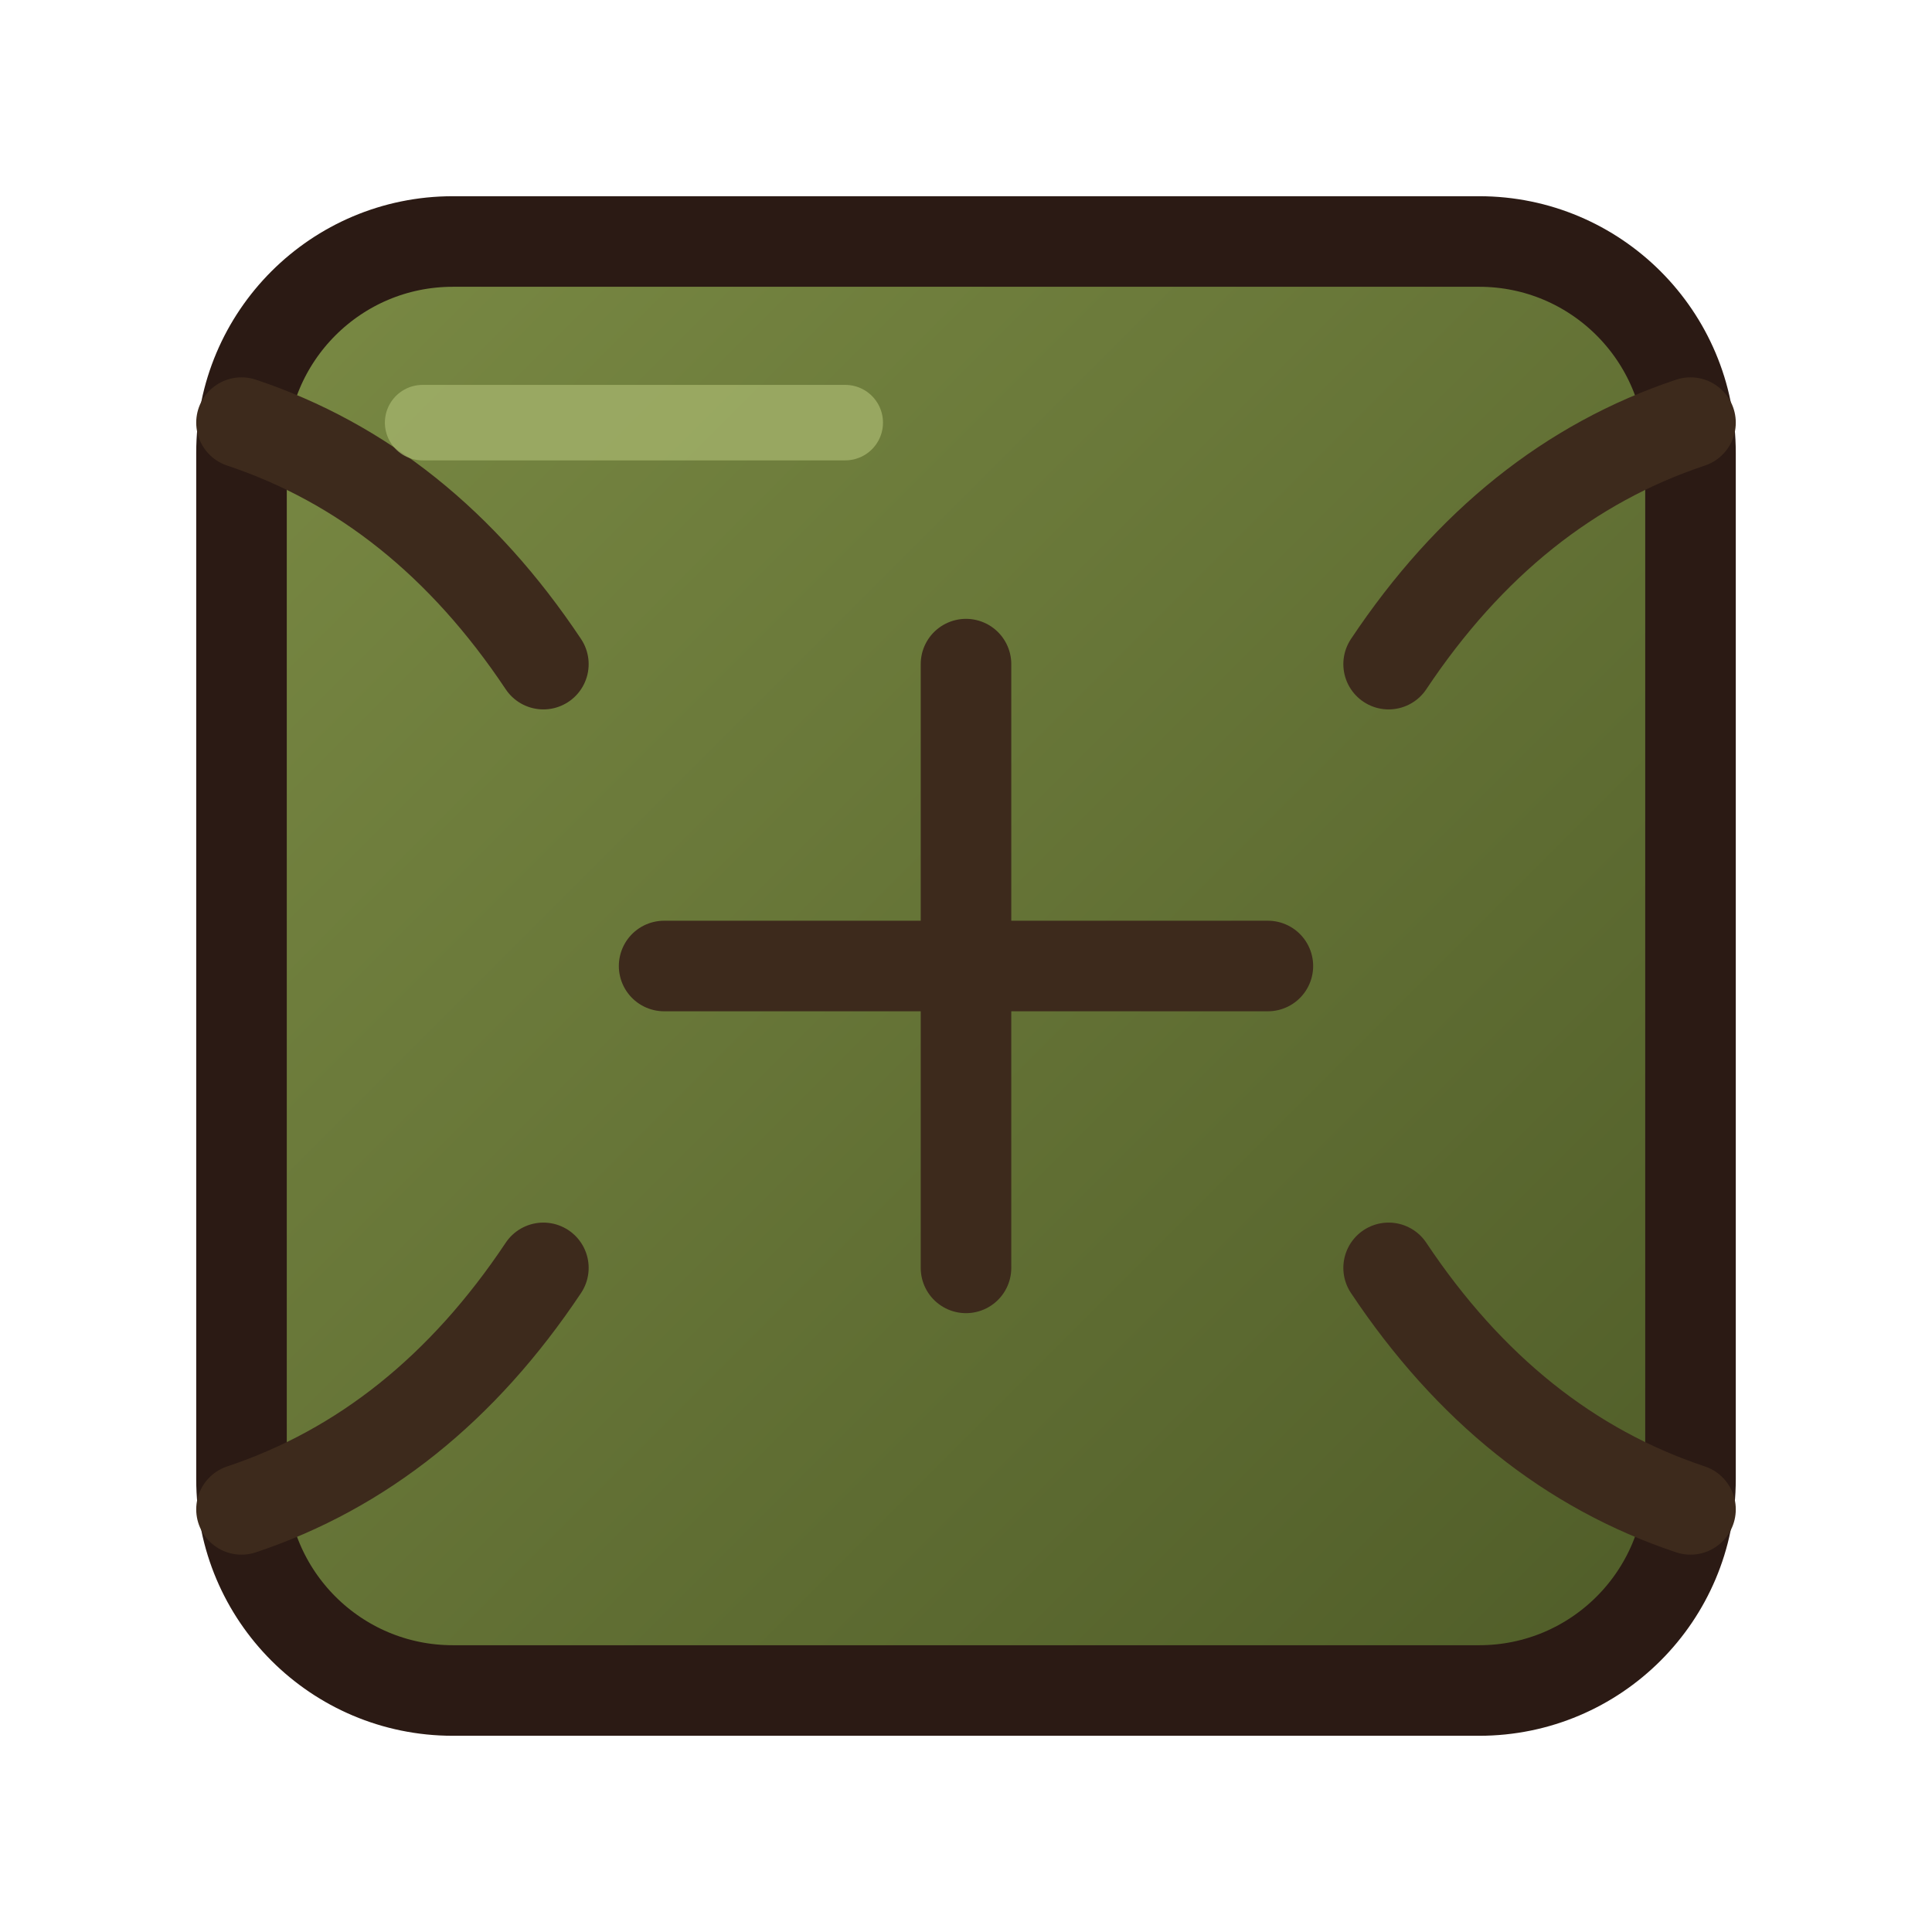
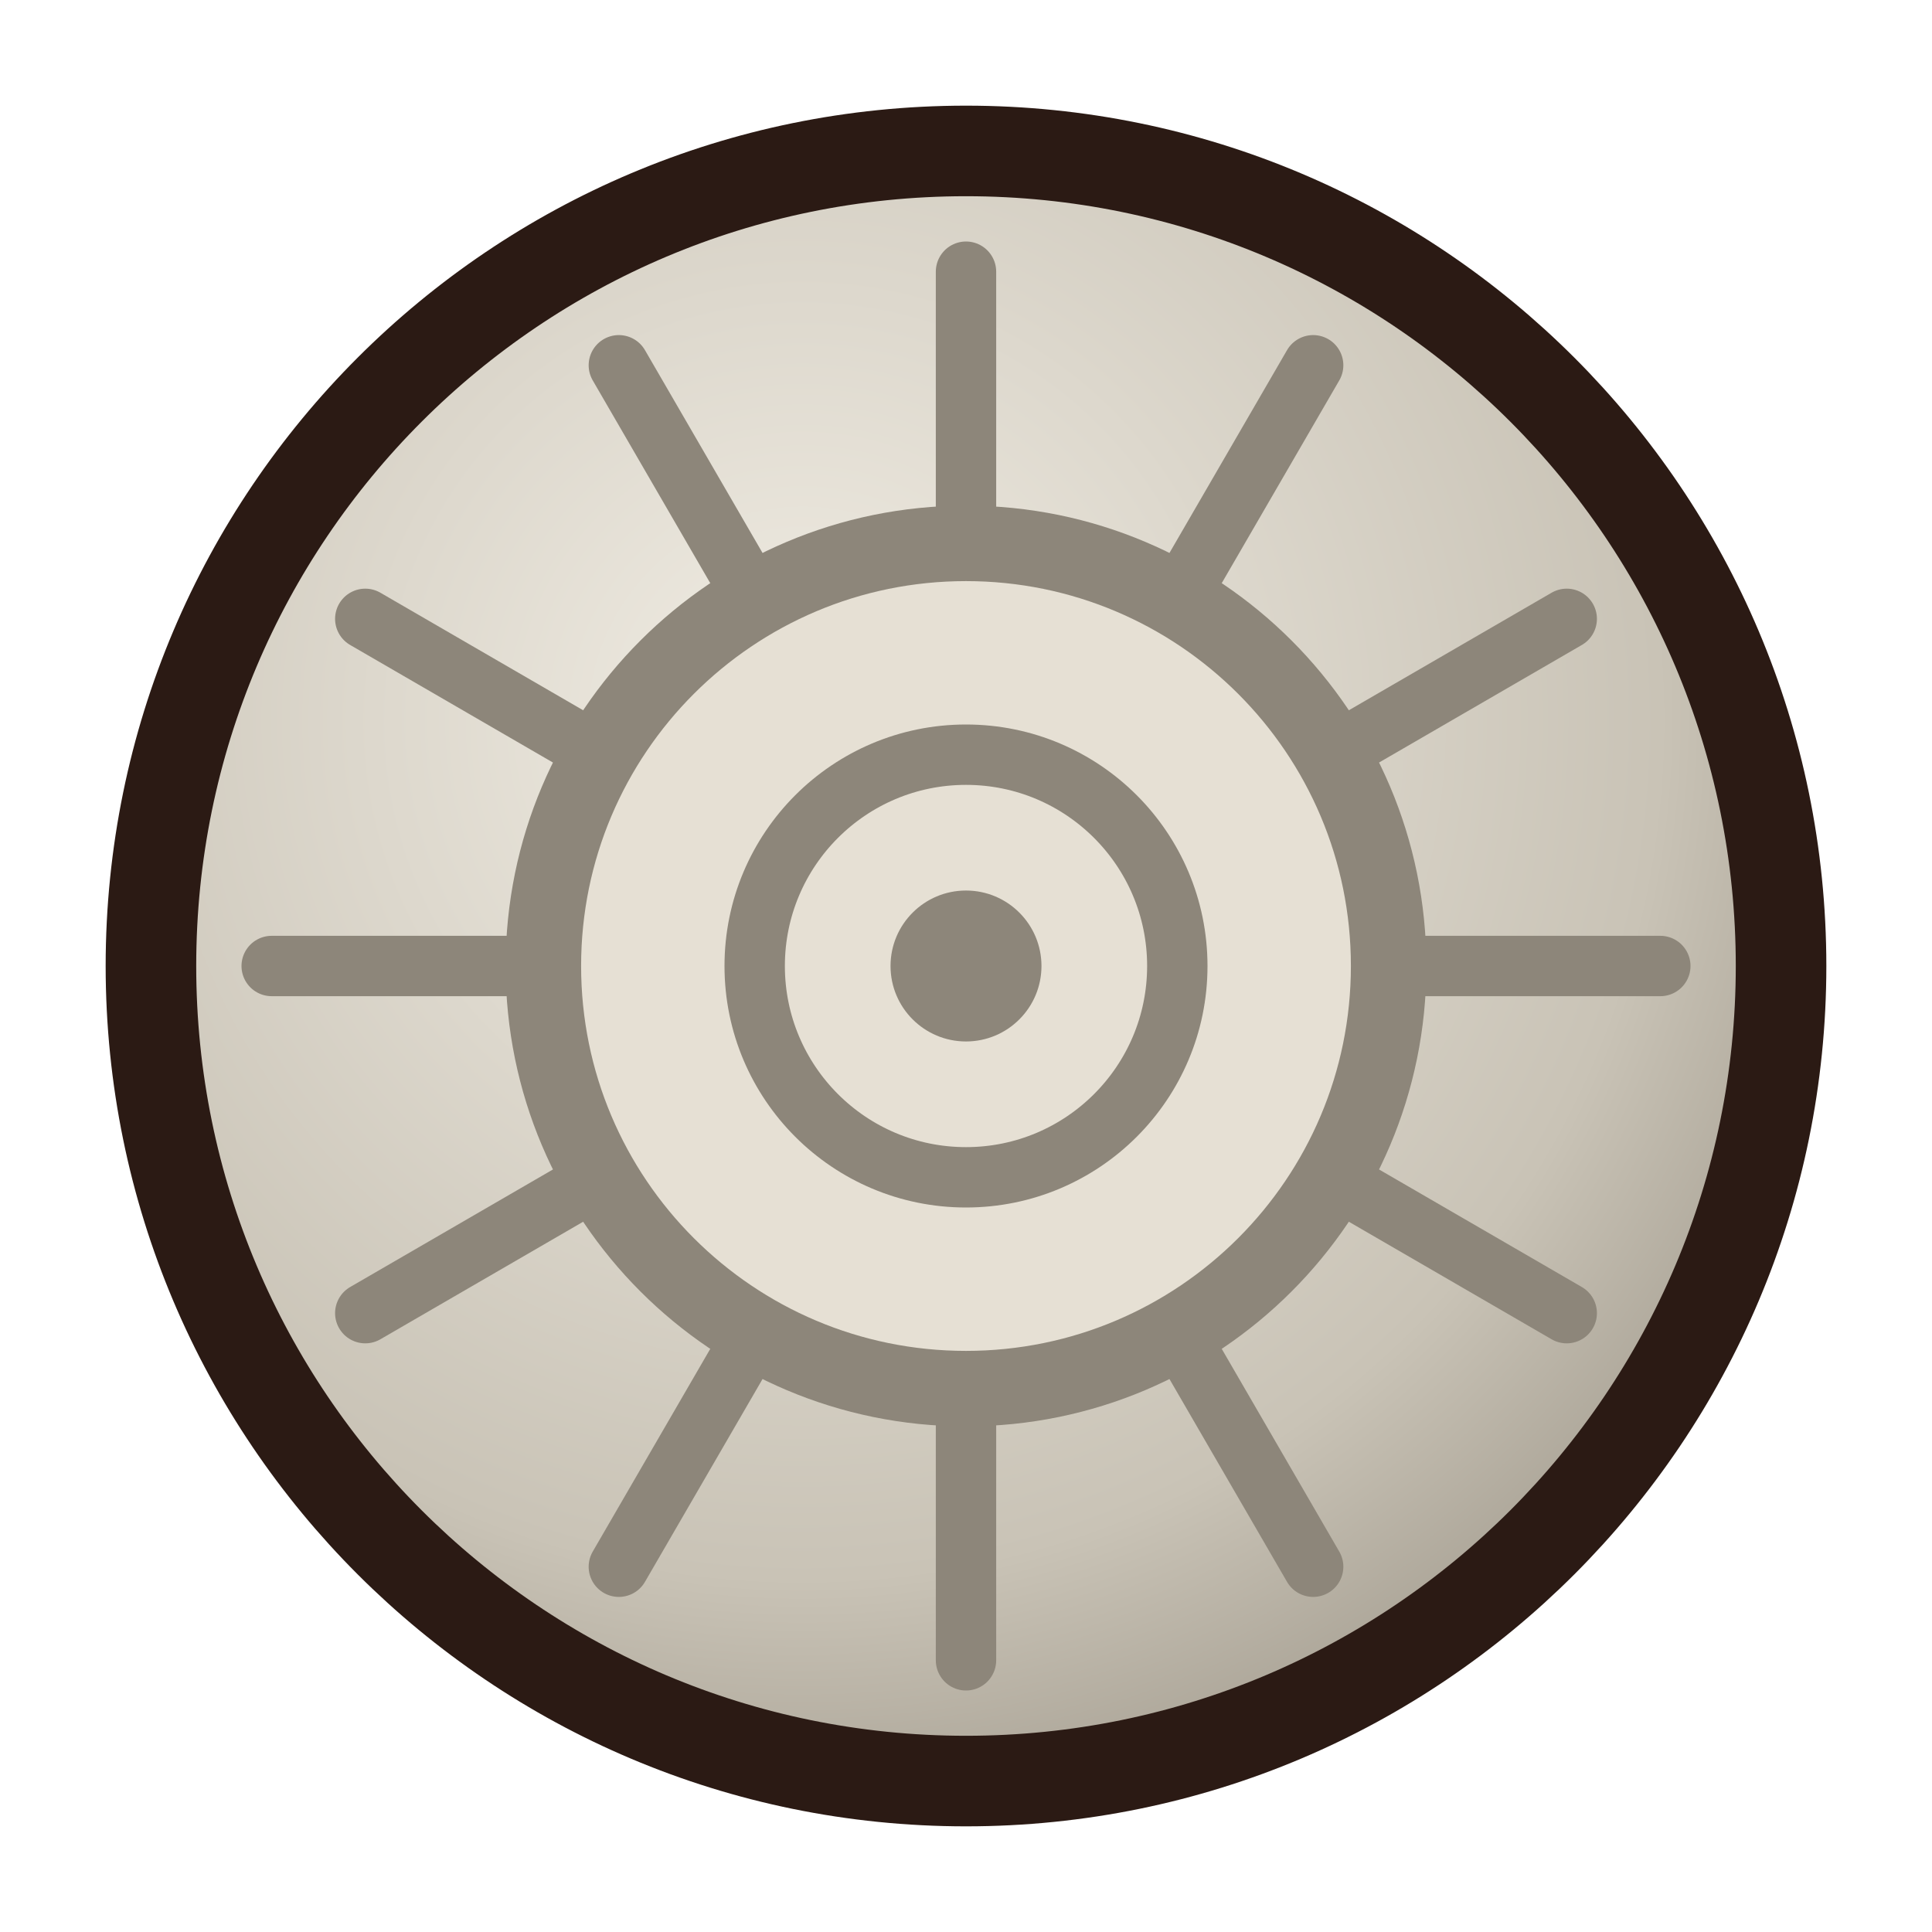
<svg xmlns="http://www.w3.org/2000/svg" width="64" height="64" viewBox="0 0 64 64">
  <defs>
-     <linearGradient id="g" x1="0" y1="0" x2="1" y2="1">
-       <stop offset="0" stop-color="#7a8a44" />
-       <stop offset="1" stop-color="#4f5c28" />
-     </linearGradient>
+     <radialGradient id="g" cx=".4" cy=".35" r=".75">
+       <stop offset="0" stop-color="#f1ede4" />
+       <stop offset=".7" stop-color="#c9c3b6" />
+       <stop offset="1" stop-color="#9c9588" />
+     </radialGradient>
  </defs>
-   <rect x="8" y="8" width="48" height="48" rx="7" fill="url(#g)" stroke="#2b1a14" stroke-width="3" />
-   <g fill="none" stroke="#3d2a1c" stroke-width="3" stroke-linecap="round">
-     <path d="M8 14q6 2 10 8M56 14q-6 2-10 8M8 50q6-2 10-8M56 50q-6-2-10-8" />
+   <circle cx="32" cy="32" r="27" fill="url(#g)" stroke="#2b1a14" stroke-width="3" />
+   <g stroke="#8d867a" stroke-width="2" stroke-linecap="round">
+     <path d="M47.0 32.0L55.0 32.0" />
+     <path d="M45.0 39.5L51.9 43.5" />
+     <path d="M39.5 45.0L43.5 51.9" />
+     <path d="M32.0 47.0L32.0 55.0" />
+     <path d="M24.5 45.0L20.5 51.9" />
+     <path d="M19.0 39.5L12.1 43.5" />
+     <path d="M17.0 32.0L9.0 32.0" />
+     <path d="M19.0 24.5L12.1 20.5" />
+     <path d="M24.5 19.0L20.5 12.1" />
+     <path d="M32.0 17.0L32.0 9.0" />
+     <path d="M39.5 19.0L43.5 12.1" />
+     <path d="M45.0 24.5L51.9 20.5" />
  </g>
-   <path d="M32 22v20M22 32h20" stroke="#3d2a1c" stroke-width="3" stroke-linecap="round" />
-   <path d="M14 14h14" stroke="#a3b26a" stroke-width="2.5" stroke-linecap="round" opacity=".8" />
+   <circle cx="32" cy="32" r="14" fill="#e6e0d4" stroke="#8d867a" stroke-width="2.5" />
+   <circle cx="32" cy="32" r="7" fill="none" stroke="#8d867a" stroke-width="2" />
+   <circle cx="32" cy="32" r="2.5" fill="#8d867a" />
</svg>
